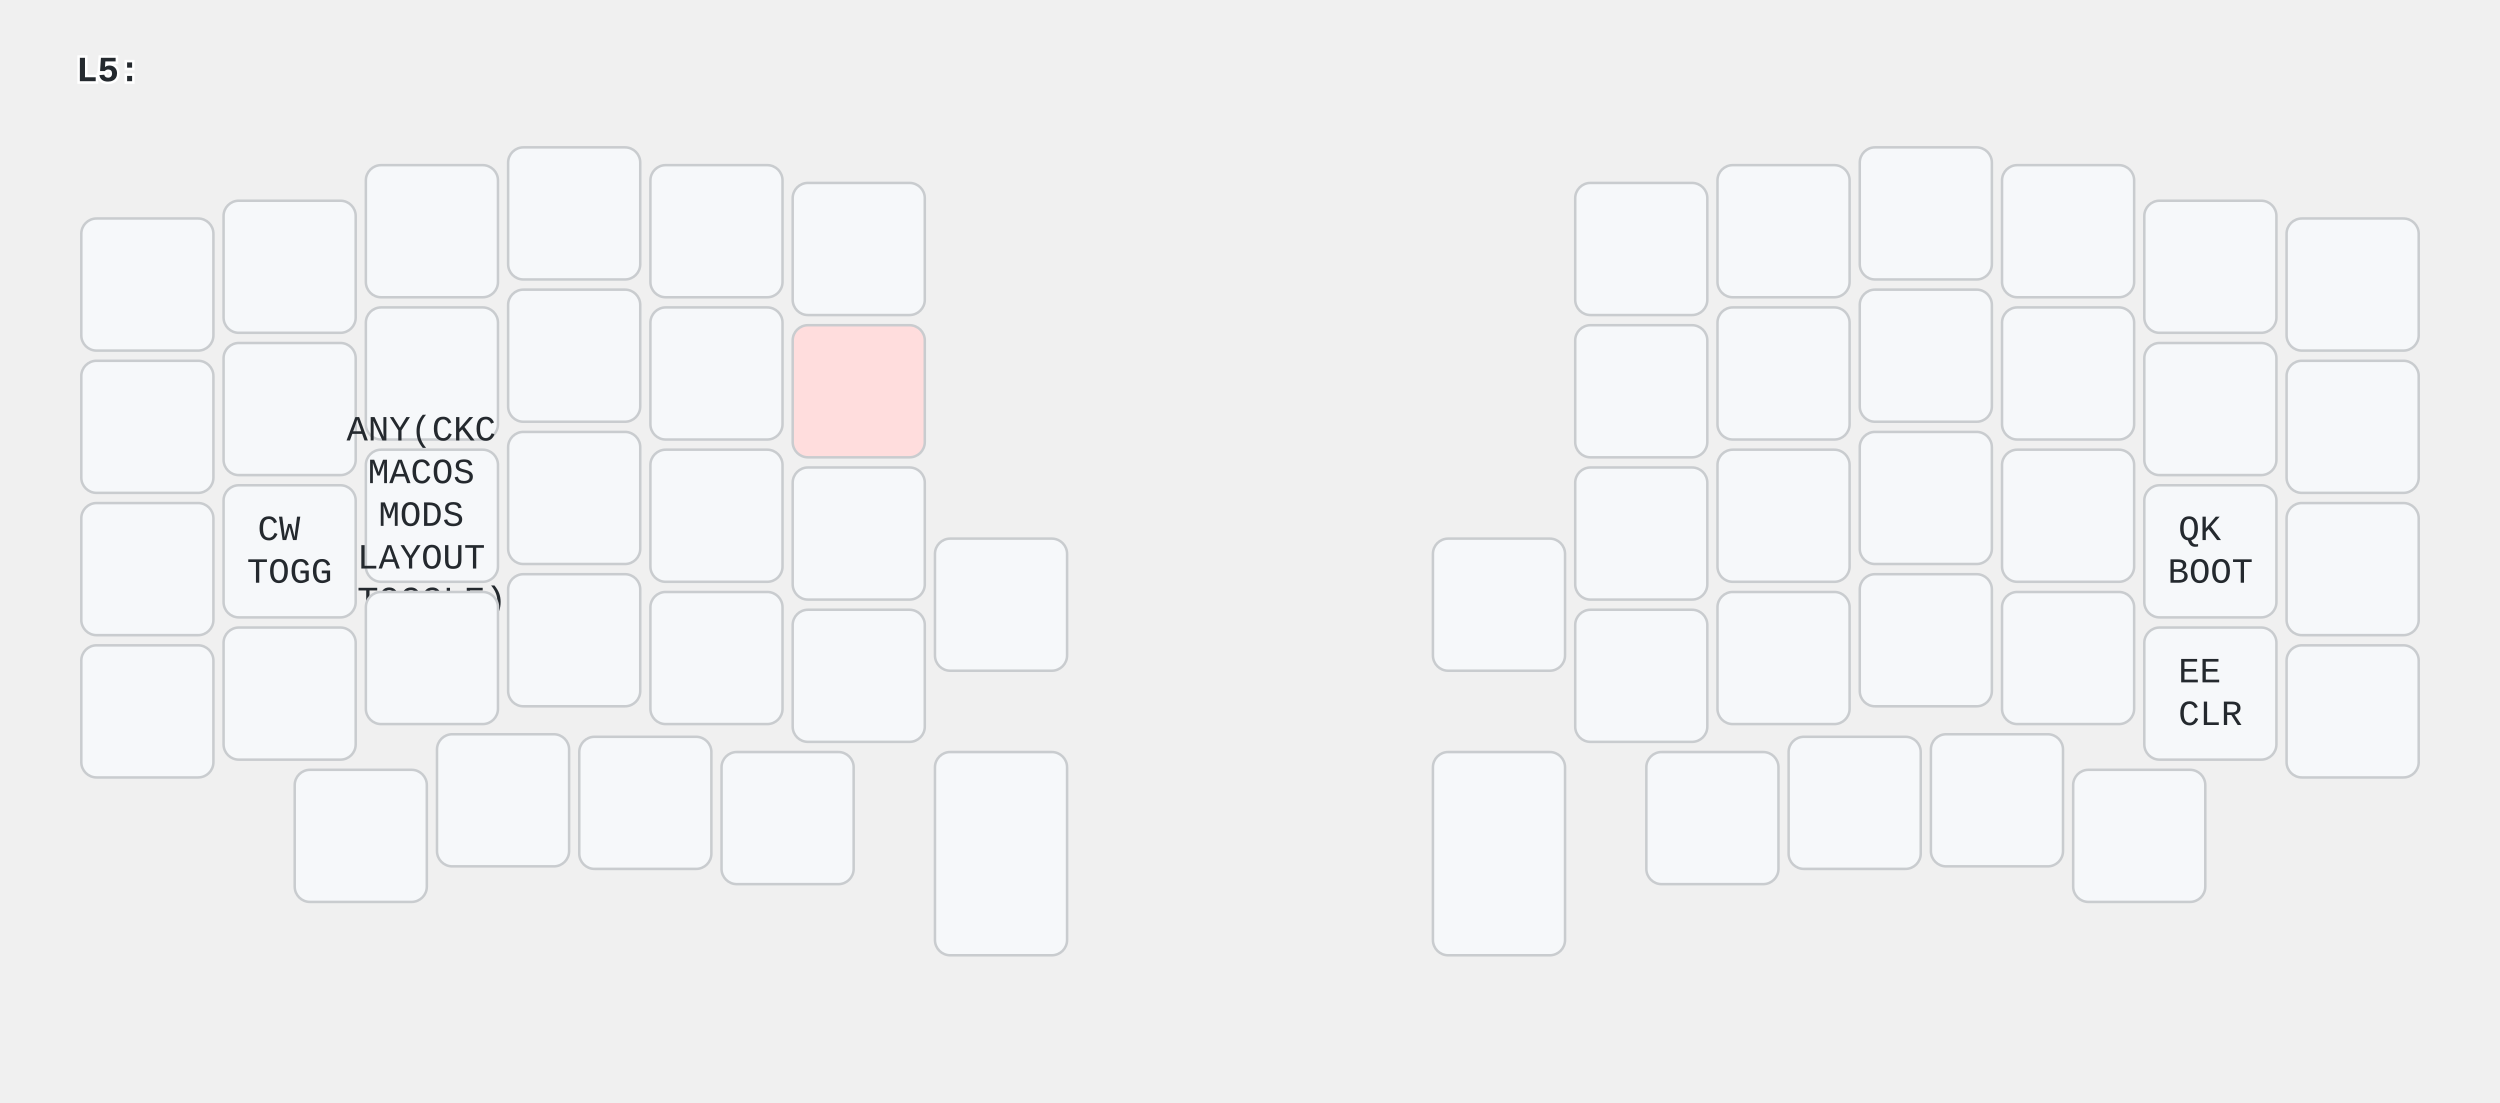
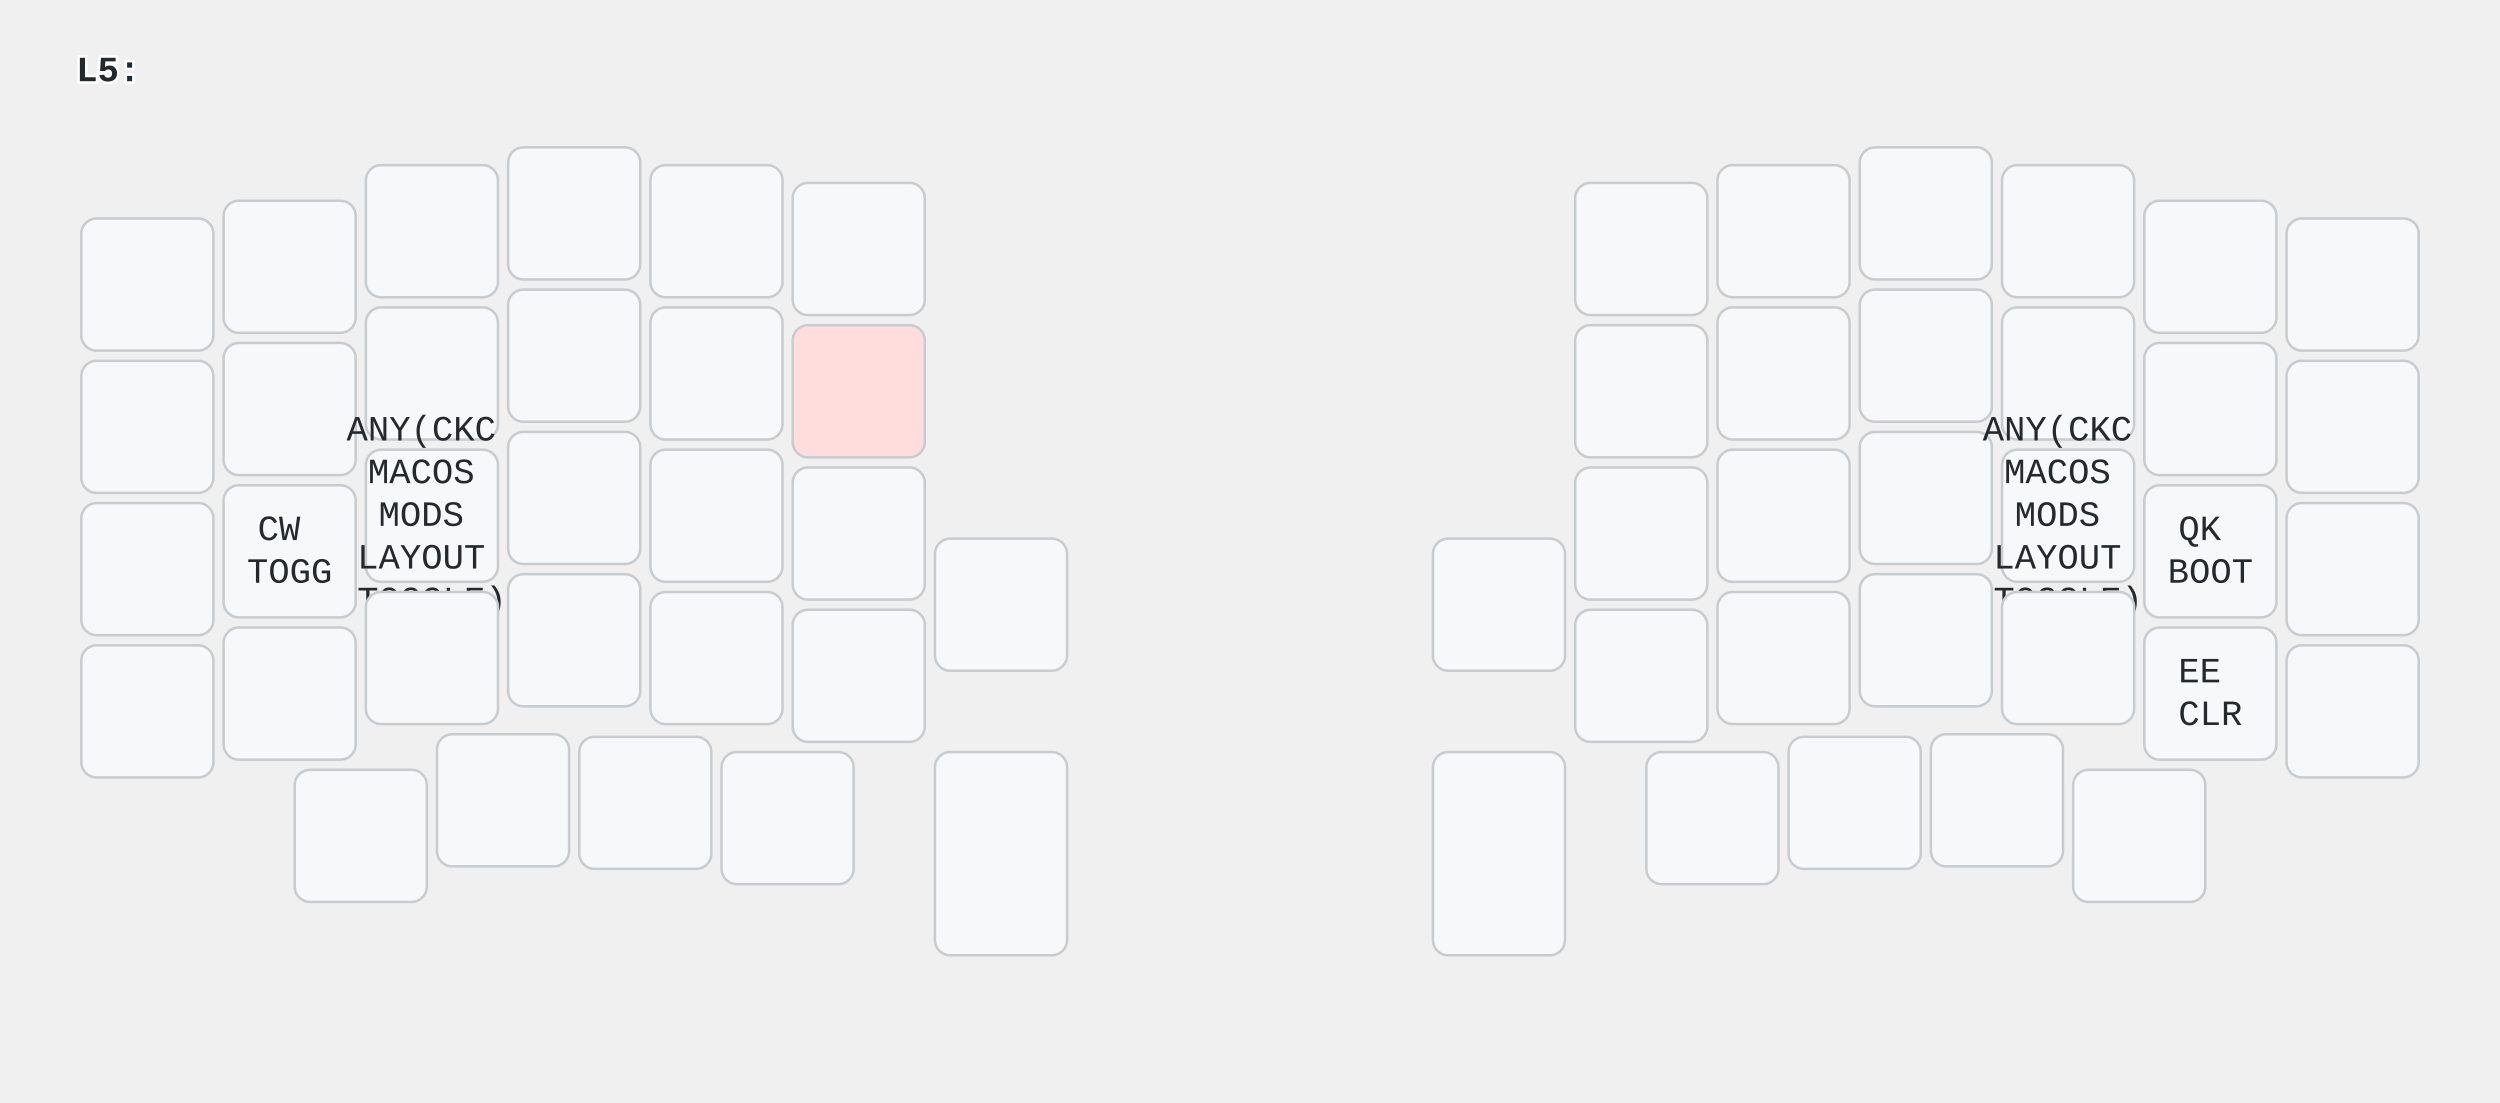
<svg xmlns="http://www.w3.org/2000/svg" width="984" height="434" viewBox="0 0 984 434" class="keymap">
  <style>/* inherit to force styles through use tags */
svg path {
    fill: inherit;
}

/* font and background color specifications */
svg.keymap {
    font-family: SFMono-Regular,Consolas,Liberation Mono,Menlo,monospace;
    font-size: 14px;
    font-kerning: normal;
    text-rendering: optimizeLegibility;
    fill: #24292e;
}

/* default key styling */
rect.key {
    fill: #f6f8fa;
    stroke: #c9cccf;
    stroke-width: 1;
}

/* default key side styling, only used is draw_key_sides is set */
rect.side {
    filter: brightness(90%);
}

/* color accent for combo boxes */
rect.combo, rect.combo-separate {
    fill: #cdf;
}

/* color accent for held keys */
rect.held, rect.combo.held {
    fill: #fdd;
}

/* color accent for ghost (optional) keys */
rect.ghost, rect.combo.ghost {
    stroke-dasharray: 4, 4;
    stroke-width: 2;
}

text {
    text-anchor: middle;
    dominant-baseline: middle;
}

/* styling for layer labels */
text.label {
    font-weight: bold;
    text-anchor: start;
    stroke: white;
    stroke-width: 2;
    paint-order: stroke;
}

/* styling for combo tap, and key hold/shifted label text */
text.combo, text.hold, text.shifted {
    font-size: 11px;
}

text.hold {
    text-anchor: middle;
    dominant-baseline: auto;
}

text.shifted {
    text-anchor: middle;
    dominant-baseline: hanging;
}

/* styling for hold/shifted label text in combo box */
text.combo.hold, text.combo.shifted {
    font-size: 8px;
}

/* lighter symbol for transparent keys */
text.trans {
    fill: #7b7e81;
}

/* styling for combo dendrons */
path.combo {
    stroke-width: 1;
    stroke: gray;
    fill: none;
}

/* Start Tabler Icons Cleanup */
/* cannot use height/width with glyphs */
.icon-tabler &gt; path {
    fill: inherit;
    stroke: inherit;
    stroke-width: 2;
}
/* hide tabler's default box */
.icon-tabler &gt; path[stroke="none"][fill="none"] {
    visibility: hidden;
}
/* End Tabler Icons Cleanup */
</style>
  <g transform="translate(30, 0)" class="layer-L5">
    <text x="0" y="28" class="label">L5:</text>
    <g transform="translate(0, 56)">
      <g transform="translate(28, 56)" class="key keypos-0">
        <rect rx="6" ry="6" x="-26" y="-26" width="52" height="52" class="key" />
      </g>
      <g transform="translate(84, 49)" class="key keypos-1">
        <rect rx="6" ry="6" x="-26" y="-26" width="52" height="52" class="key" />
      </g>
      <g transform="translate(140, 35)" class="key keypos-2">
        <rect rx="6" ry="6" x="-26" y="-26" width="52" height="52" class="key" />
      </g>
      <g transform="translate(196, 28)" class="key keypos-3">
        <rect rx="6" ry="6" x="-26" y="-26" width="52" height="52" class="key" />
      </g>
      <g transform="translate(252, 35)" class="key keypos-4">
        <rect rx="6" ry="6" x="-26" y="-26" width="52" height="52" class="key" />
      </g>
      <g transform="translate(308, 42)" class="key keypos-5">
        <rect rx="6" ry="6" x="-26" y="-26" width="52" height="52" class="key" />
      </g>
      <g transform="translate(616, 42)" class="key keypos-6">
        <rect rx="6" ry="6" x="-26" y="-26" width="52" height="52" class="key" />
      </g>
      <g transform="translate(672, 35)" class="key keypos-7">
        <rect rx="6" ry="6" x="-26" y="-26" width="52" height="52" class="key" />
      </g>
      <g transform="translate(728, 28)" class="key keypos-8">
        <rect rx="6" ry="6" x="-26" y="-26" width="52" height="52" class="key" />
      </g>
      <g transform="translate(784, 35)" class="key keypos-9">
        <rect rx="6" ry="6" x="-26" y="-26" width="52" height="52" class="key" />
      </g>
      <g transform="translate(840, 49)" class="key keypos-10">
        <rect rx="6" ry="6" x="-26" y="-26" width="52" height="52" class="key" />
      </g>
      <g transform="translate(896, 56)" class="key keypos-11">
        <rect rx="6" ry="6" x="-26" y="-26" width="52" height="52" class="key" />
      </g>
      <g transform="translate(28, 112)" class="key keypos-12">
        <rect rx="6" ry="6" x="-26" y="-26" width="52" height="52" class="key" />
      </g>
      <g transform="translate(84, 105)" class="key keypos-13">
        <rect rx="6" ry="6" x="-26" y="-26" width="52" height="52" class="key" />
      </g>
      <g transform="translate(140, 91)" class="key keypos-14">
        <rect rx="6" ry="6" x="-26" y="-26" width="52" height="52" class="key" />
      </g>
      <g transform="translate(196, 84)" class="key keypos-15">
        <rect rx="6" ry="6" x="-26" y="-26" width="52" height="52" class="key" />
      </g>
      <g transform="translate(252, 91)" class="key keypos-16">
        <rect rx="6" ry="6" x="-26" y="-26" width="52" height="52" class="key" />
      </g>
      <g transform="translate(308, 98)" class="key held keypos-17">
        <rect rx="6" ry="6" x="-26" y="-26" width="52" height="52" class="key held" />
      </g>
      <g transform="translate(616, 98)" class="key keypos-18">
        <rect rx="6" ry="6" x="-26" y="-26" width="52" height="52" class="key" />
      </g>
      <g transform="translate(672, 91)" class="key keypos-19">
        <rect rx="6" ry="6" x="-26" y="-26" width="52" height="52" class="key" />
      </g>
      <g transform="translate(728, 84)" class="key keypos-20">
        <rect rx="6" ry="6" x="-26" y="-26" width="52" height="52" class="key" />
      </g>
      <g transform="translate(784, 91)" class="key keypos-21">
        <rect rx="6" ry="6" x="-26" y="-26" width="52" height="52" class="key" />
      </g>
      <g transform="translate(840, 105)" class="key keypos-22">
        <rect rx="6" ry="6" x="-26" y="-26" width="52" height="52" class="key" />
      </g>
      <g transform="translate(896, 112)" class="key keypos-23">
        <rect rx="6" ry="6" x="-26" y="-26" width="52" height="52" class="key" />
      </g>
      <g transform="translate(28, 168)" class="key keypos-24">
        <rect rx="6" ry="6" x="-26" y="-26" width="52" height="52" class="key" />
      </g>
      <g transform="translate(84, 161)" class="key keypos-25">
        <rect rx="6" ry="6" x="-26" y="-26" width="52" height="52" class="key" />
        <text x="0" y="0" class="key tap">
          <tspan x="0" dy="-0.6em">CW</tspan>
          <tspan x="0" dy="1.2em">TOGG</tspan>
        </text>
      </g>
      <g transform="translate(140, 147)" class="key keypos-26">
        <rect rx="6" ry="6" x="-26" y="-26" width="52" height="52" class="key" />
        <text x="0" y="0" class="key tap">
          <tspan x="0" dy="-2.4em">ANY(CKC</tspan>
          <tspan x="0" dy="1.2em">MACOS</tspan>
          <tspan x="0" dy="1.2em">MODS</tspan>
          <tspan x="0" dy="1.2em">LAYOUT</tspan>
          <tspan x="0" dy="1.2em">TOGGLE)</tspan>
        </text>
      </g>
      <g transform="translate(196, 140)" class="key keypos-27">
        <rect rx="6" ry="6" x="-26" y="-26" width="52" height="52" class="key" />
      </g>
      <g transform="translate(252, 147)" class="key keypos-28">
        <rect rx="6" ry="6" x="-26" y="-26" width="52" height="52" class="key" />
      </g>
      <g transform="translate(308, 154)" class="key keypos-29">
        <rect rx="6" ry="6" x="-26" y="-26" width="52" height="52" class="key" />
      </g>
      <g transform="translate(616, 154)" class="key keypos-30">
        <rect rx="6" ry="6" x="-26" y="-26" width="52" height="52" class="key" />
      </g>
      <g transform="translate(672, 147)" class="key keypos-31">
        <rect rx="6" ry="6" x="-26" y="-26" width="52" height="52" class="key" />
      </g>
      <g transform="translate(728, 140)" class="key keypos-32">
        <rect rx="6" ry="6" x="-26" y="-26" width="52" height="52" class="key" />
      </g>
      <g transform="translate(784, 147)" class="key keypos-33">
        <rect rx="6" ry="6" x="-26" y="-26" width="52" height="52" class="key" />
+         <text x="0" y="0" class="key tap">
+           <tspan x="0" dy="-2.4em">ANY(CKC</tspan>
+           <tspan x="0" dy="1.2em">MACOS</tspan>
+           <tspan x="0" dy="1.2em">MODS</tspan>
+           <tspan x="0" dy="1.2em">LAYOUT</tspan>
+           <tspan x="0" dy="1.2em">TOGGLE)</tspan>
+         </text>
      </g>
      <g transform="translate(840, 161)" class="key keypos-34">
        <rect rx="6" ry="6" x="-26" y="-26" width="52" height="52" class="key" />
        <text x="0" y="0" class="key tap">
          <tspan x="0" dy="-0.6em">QK</tspan>
          <tspan x="0" dy="1.2em">BOOT</tspan>
        </text>
      </g>
      <g transform="translate(896, 168)" class="key keypos-35">
        <rect rx="6" ry="6" x="-26" y="-26" width="52" height="52" class="key" />
      </g>
      <g transform="translate(28, 224)" class="key keypos-36">
        <rect rx="6" ry="6" x="-26" y="-26" width="52" height="52" class="key" />
      </g>
      <g transform="translate(84, 217)" class="key keypos-37">
        <rect rx="6" ry="6" x="-26" y="-26" width="52" height="52" class="key" />
      </g>
      <g transform="translate(140, 203)" class="key keypos-38">
        <rect rx="6" ry="6" x="-26" y="-26" width="52" height="52" class="key" />
      </g>
      <g transform="translate(196, 196)" class="key keypos-39">
        <rect rx="6" ry="6" x="-26" y="-26" width="52" height="52" class="key" />
      </g>
      <g transform="translate(252, 203)" class="key keypos-40">
        <rect rx="6" ry="6" x="-26" y="-26" width="52" height="52" class="key" />
      </g>
      <g transform="translate(308, 210)" class="key keypos-41">
        <rect rx="6" ry="6" x="-26" y="-26" width="52" height="52" class="key" />
      </g>
      <g transform="translate(364, 182)" class="key keypos-42">
        <rect rx="6" ry="6" x="-26" y="-26" width="52" height="52" class="key" />
      </g>
      <g transform="translate(560, 182)" class="key keypos-43">
        <rect rx="6" ry="6" x="-26" y="-26" width="52" height="52" class="key" />
      </g>
      <g transform="translate(616, 210)" class="key keypos-44">
        <rect rx="6" ry="6" x="-26" y="-26" width="52" height="52" class="key" />
      </g>
      <g transform="translate(672, 203)" class="key keypos-45">
        <rect rx="6" ry="6" x="-26" y="-26" width="52" height="52" class="key" />
      </g>
      <g transform="translate(728, 196)" class="key keypos-46">
        <rect rx="6" ry="6" x="-26" y="-26" width="52" height="52" class="key" />
      </g>
      <g transform="translate(784, 203)" class="key keypos-47">
        <rect rx="6" ry="6" x="-26" y="-26" width="52" height="52" class="key" />
      </g>
      <g transform="translate(840, 217)" class="key keypos-48">
        <rect rx="6" ry="6" x="-26" y="-26" width="52" height="52" class="key" />
        <text x="0" y="0" class="key tap">
          <tspan x="0" dy="-0.6em">EE</tspan>
          <tspan x="0" dy="1.2em">CLR</tspan>
        </text>
      </g>
      <g transform="translate(896, 224)" class="key keypos-49">
        <rect rx="6" ry="6" x="-26" y="-26" width="52" height="52" class="key" />
      </g>
      <g transform="translate(112, 273)" class="key keypos-50">
        <rect rx="6" ry="6" x="-26" y="-26" width="52" height="52" class="key" />
      </g>
      <g transform="translate(168, 259)" class="key keypos-51">
        <rect rx="6" ry="6" x="-26" y="-26" width="52" height="52" class="key" />
      </g>
      <g transform="translate(224, 260)" class="key keypos-52">
        <rect rx="6" ry="6" x="-26" y="-26" width="52" height="52" class="key" />
      </g>
      <g transform="translate(280, 266)" class="key keypos-53">
        <rect rx="6" ry="6" x="-26" y="-26" width="52" height="52" class="key" />
      </g>
      <g transform="translate(364, 280)" class="key keypos-54">
        <rect rx="6" ry="6" x="-26" y="-40" width="52" height="80" class="key" />
      </g>
      <g transform="translate(560, 280)" class="key keypos-55">
        <rect rx="6" ry="6" x="-26" y="-40" width="52" height="80" class="key" />
      </g>
      <g transform="translate(644, 266)" class="key keypos-56">
        <rect rx="6" ry="6" x="-26" y="-26" width="52" height="52" class="key" />
      </g>
      <g transform="translate(700, 260)" class="key keypos-57">
        <rect rx="6" ry="6" x="-26" y="-26" width="52" height="52" class="key" />
      </g>
      <g transform="translate(756, 259)" class="key keypos-58">
        <rect rx="6" ry="6" x="-26" y="-26" width="52" height="52" class="key" />
      </g>
      <g transform="translate(812, 273)" class="key keypos-59">
        <rect rx="6" ry="6" x="-26" y="-26" width="52" height="52" class="key" />
      </g>
    </g>
  </g>
</svg>
